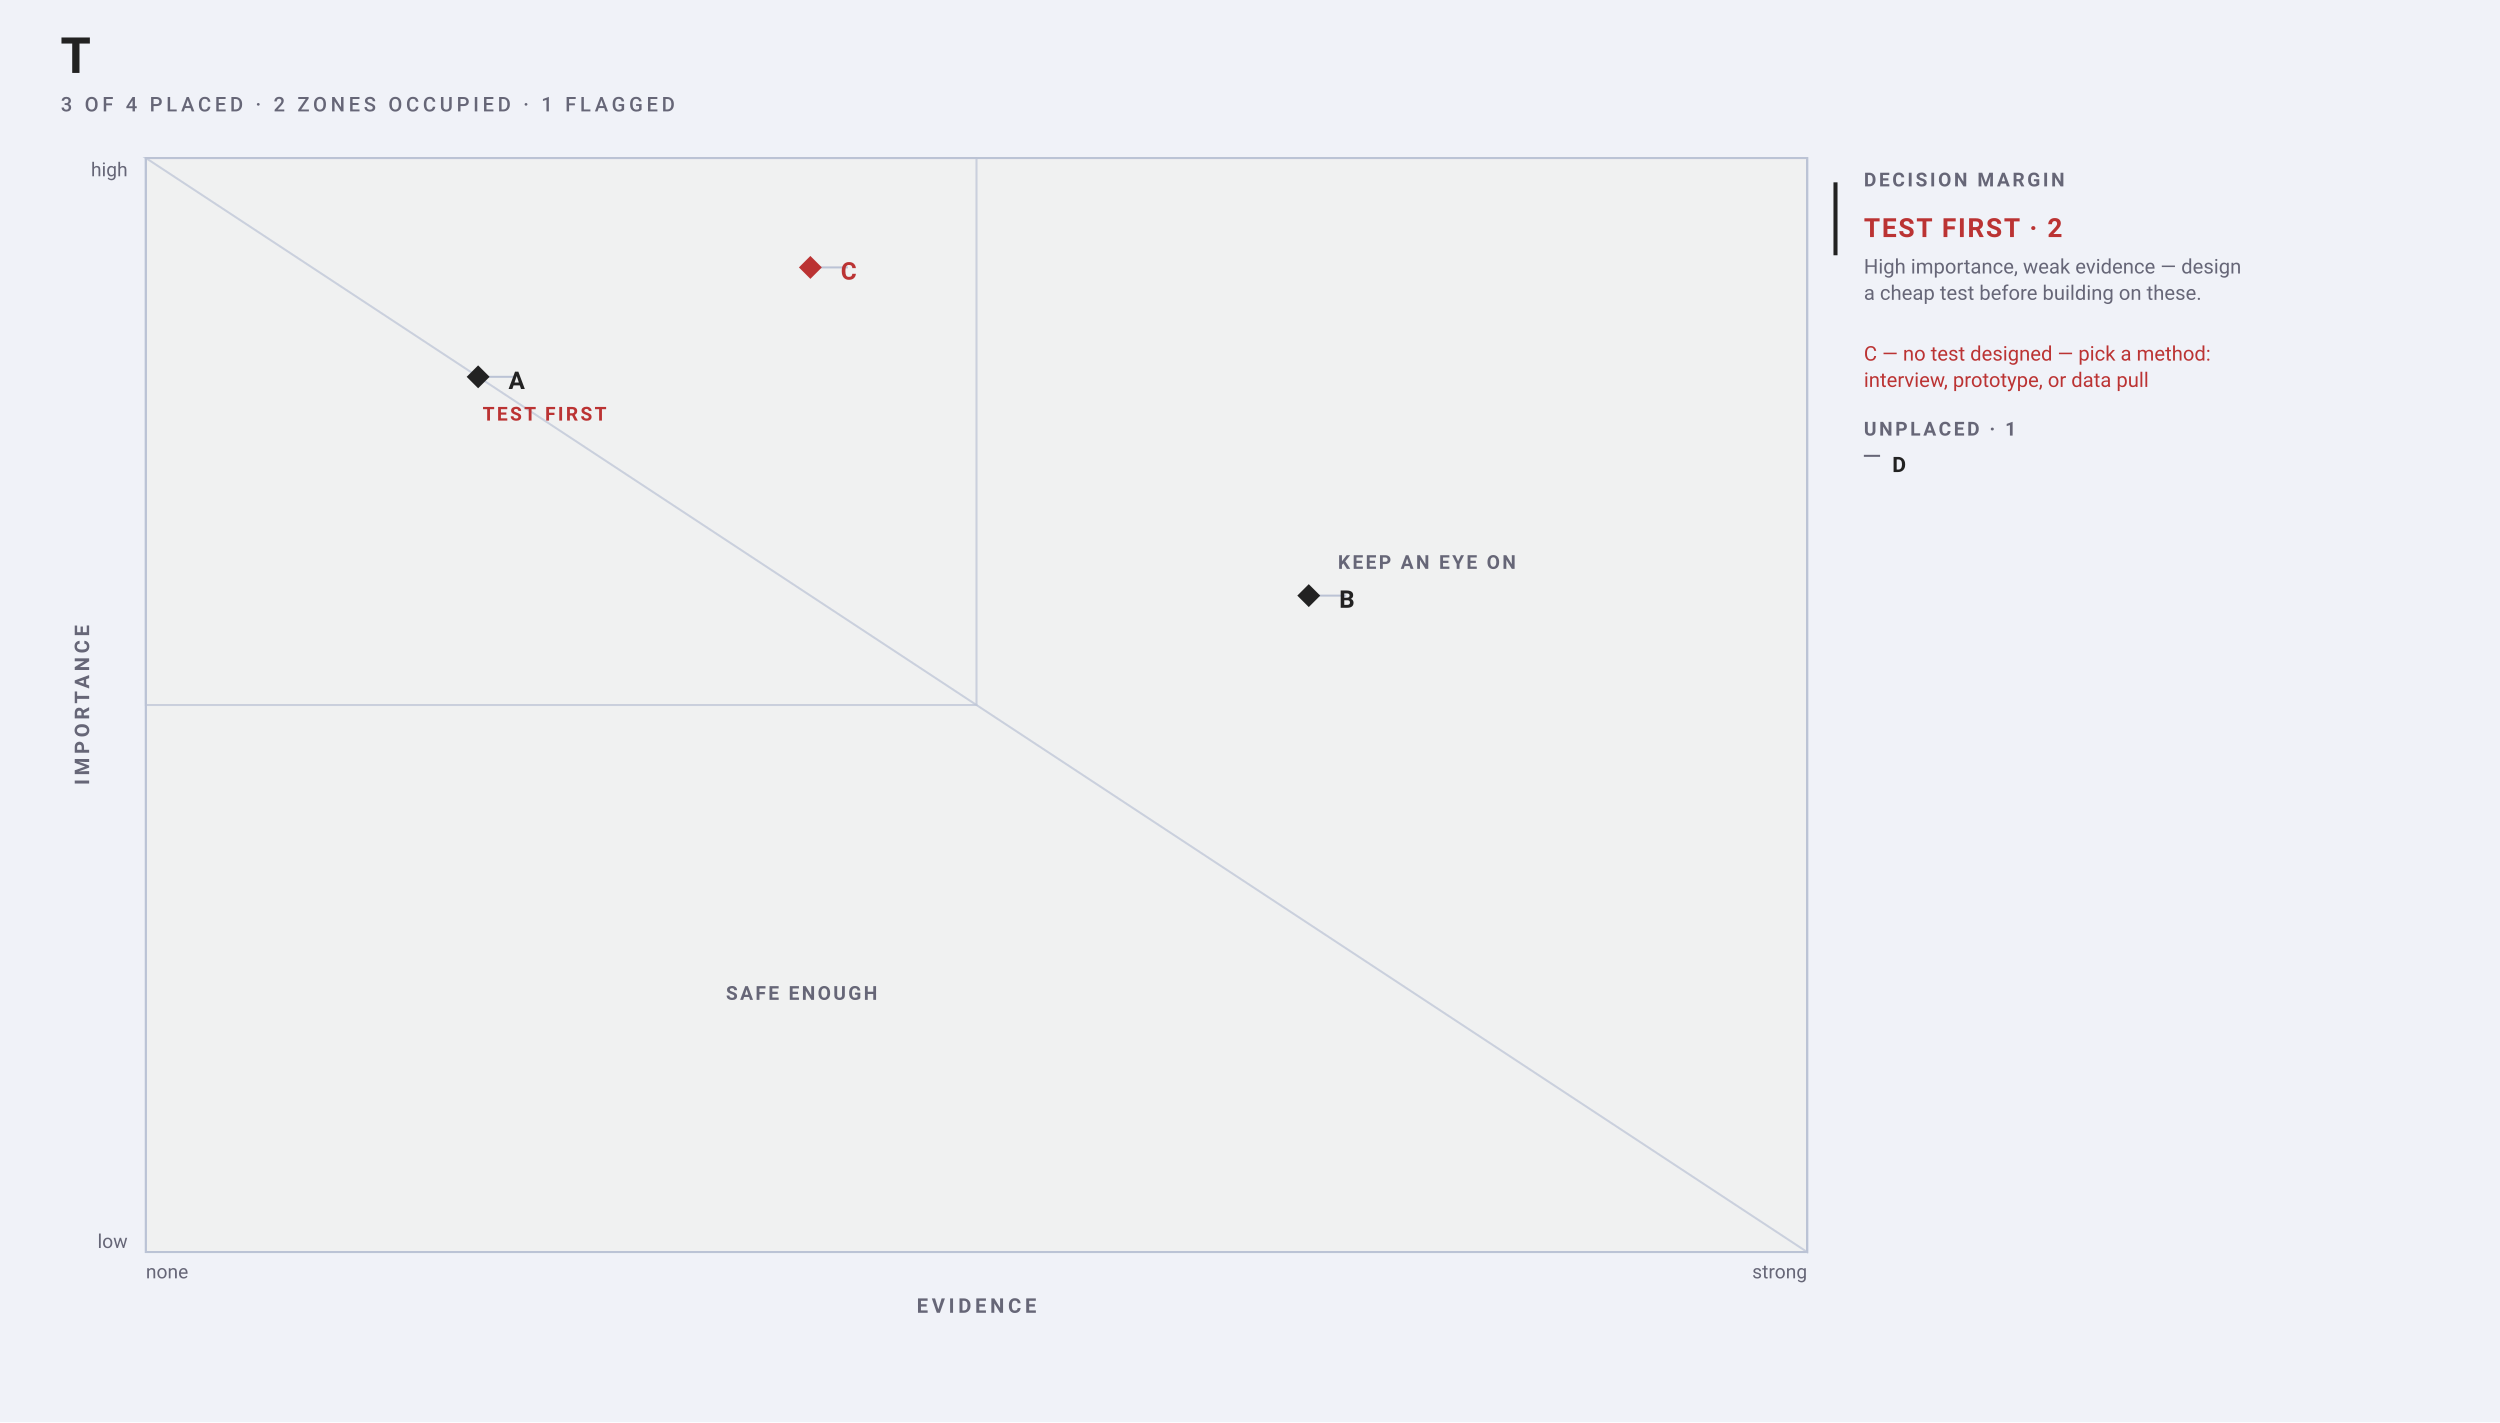
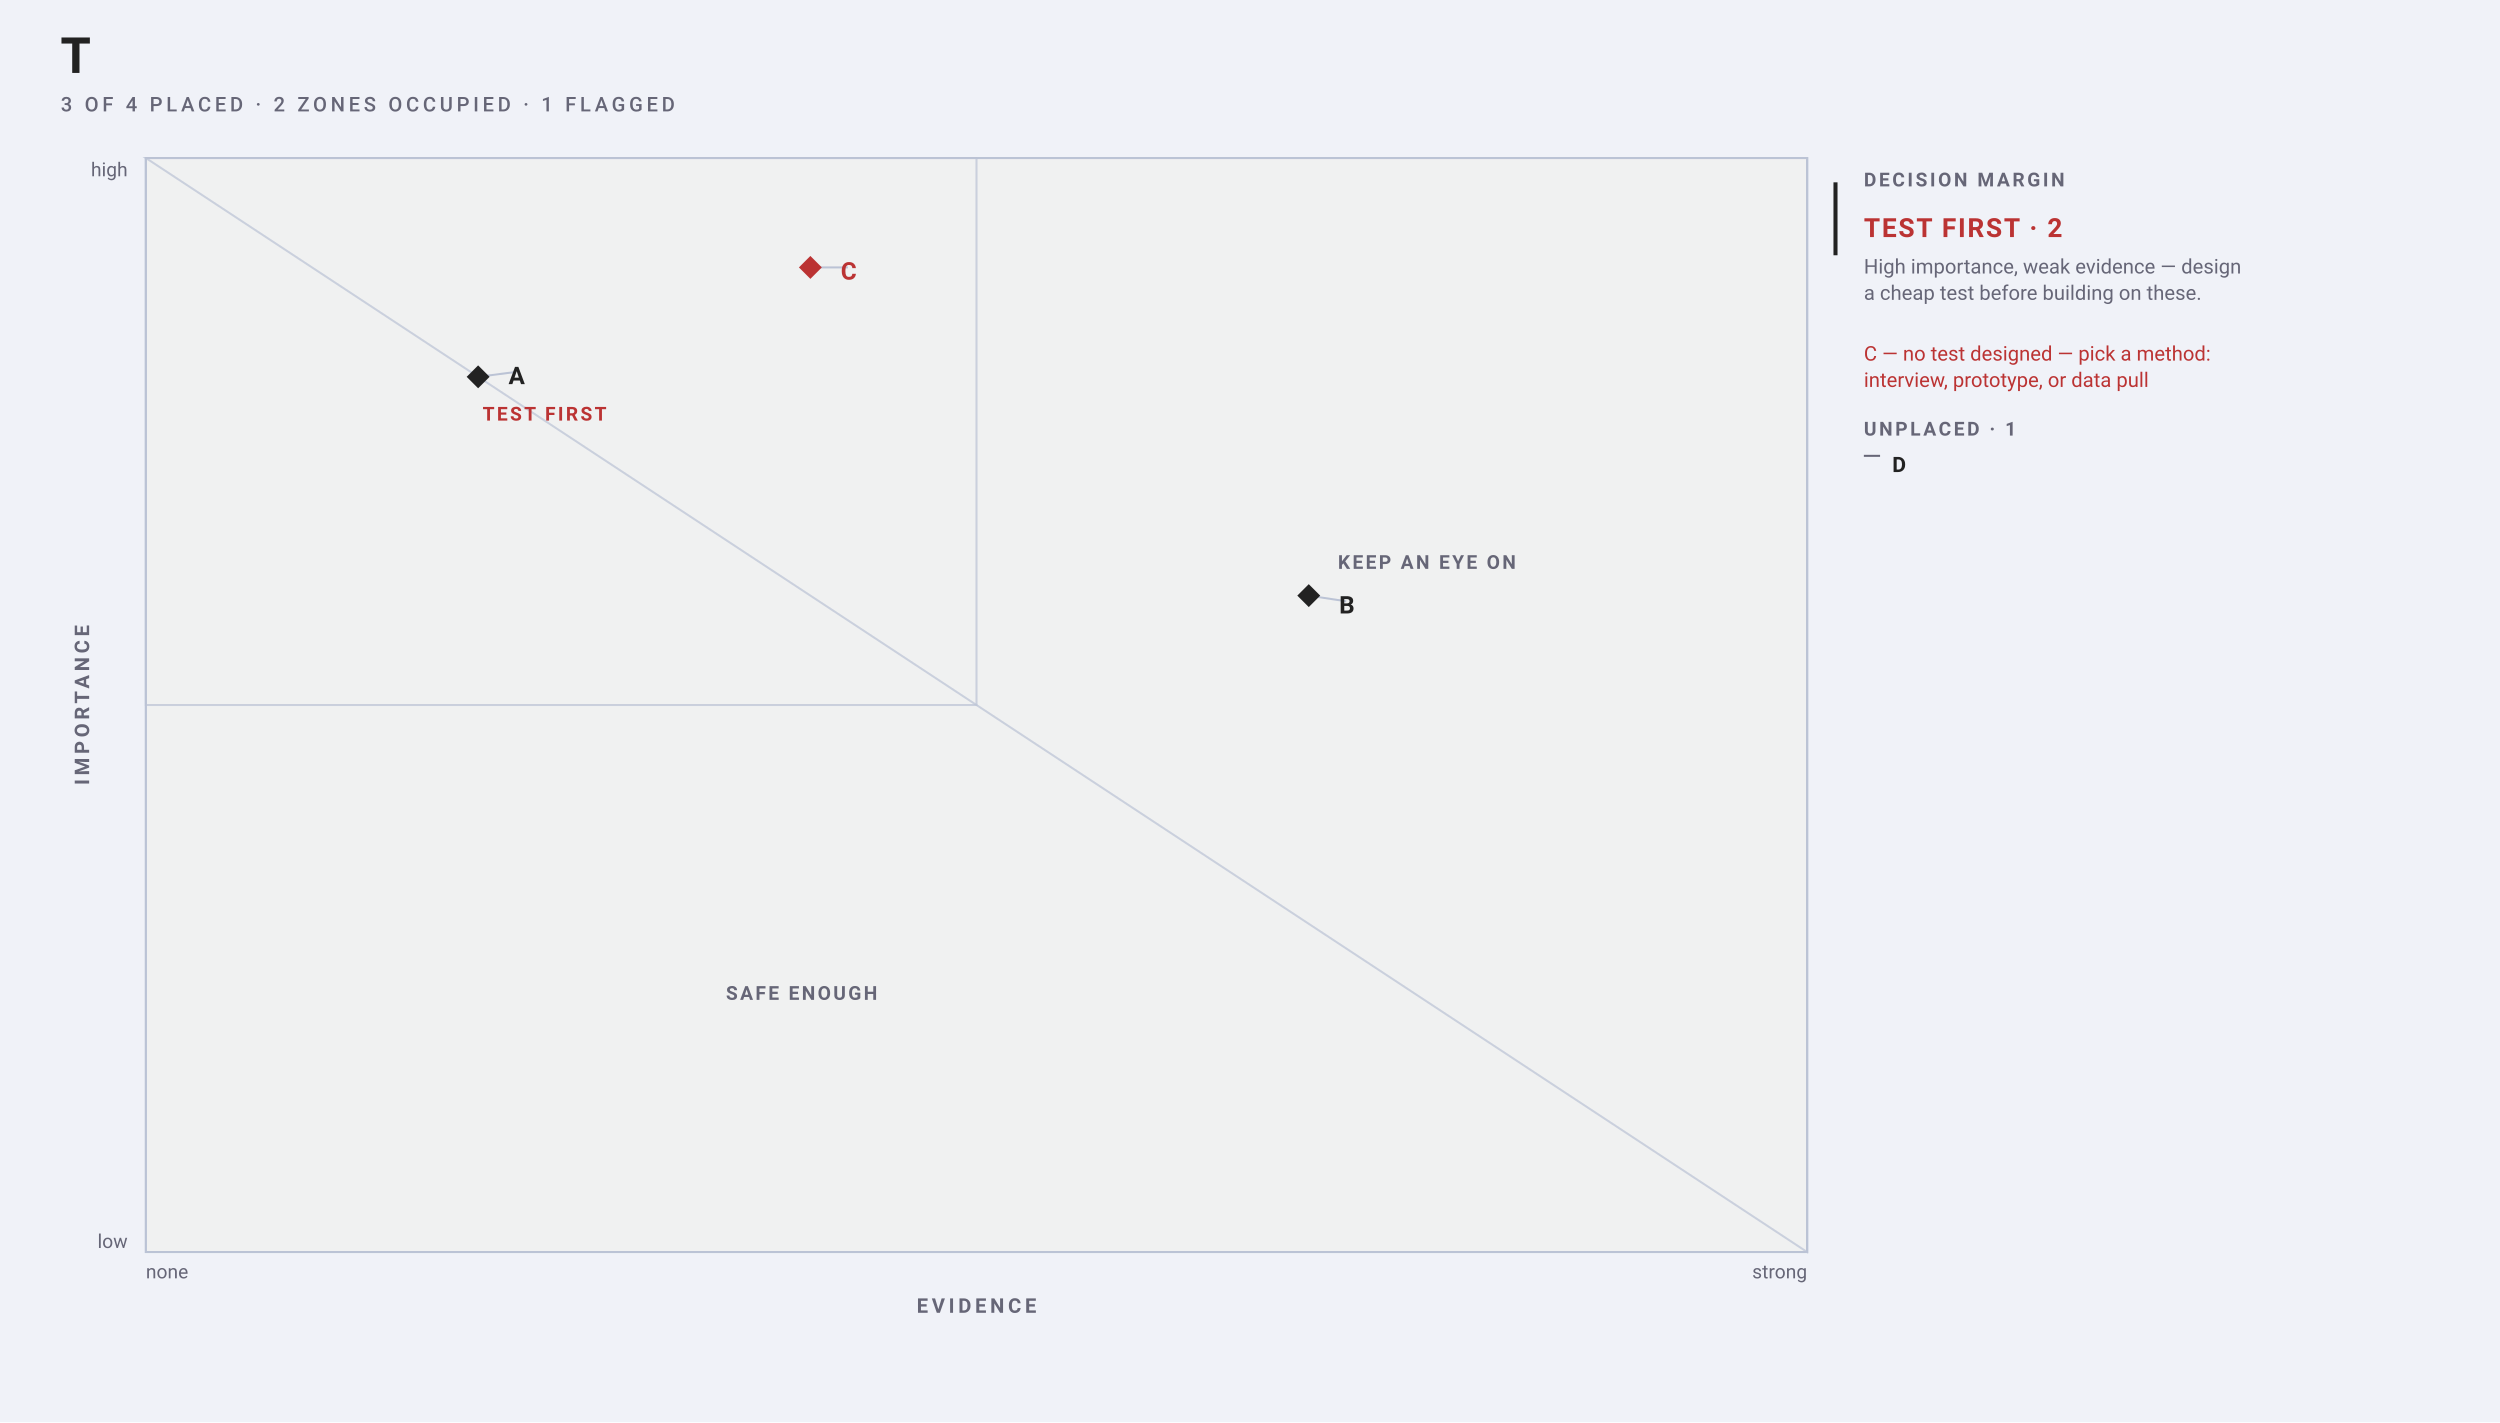
<svg xmlns="http://www.w3.org/2000/svg" data-map-layout="zone-atlas" width="1234" height="702" viewBox="0 0 1234 702" font-family="-apple-system, BlinkMacSystemFont, Segoe UI, Roboto, sans-serif">
  <rect width="1234" height="702" fill="#f0f2f8" />
  <text data-title-line="1" x="30" y="36" font-family="Helvetica, Arial, sans-serif" font-size="24" font-weight="700" fill="#222">T</text>
  <text xml:space="preserve" x="30" y="55" font-family="-apple-system, BlinkMacSystemFont, Segoe UI, Roboto, sans-serif" font-size="10" font-weight="500" letter-spacing="1.8" fill="#667">3 OF 4 PLACED · 2 ZONES OCCUPIED · 1 FLAGGED</text>
  <rect data-plane="1" data-map-field="coordinates" x="72" y="78" width="820" height="540" fill="#f0f1f1" stroke="#bbc3d5" />
  <path d="M72 618L892 618L892 78L72 78Z" fill="none" stroke="#bbc3d5" stroke-width="1" opacity=".72" />
  <path d="M892 618L892 618L892 78L72 78L72 78Z" fill="none" stroke="#bbc3d5" stroke-width="1" opacity=".72" />
  <path d="M482 348L482 78L72 78L72 348Z" fill="none" stroke="#bbc3d5" stroke-width="1" opacity=".72" />
  <text x="268.8" y="207.6" text-anchor="middle" font-size="9.5" font-weight="600" letter-spacing="1.15" fill="#b33">TEST FIRST</text>
  <text x="704.31" y="280.8" text-anchor="middle" font-size="9.5" font-weight="600" letter-spacing="1.15" fill="#667">KEEP AN EYE ON</text>
  <text x="395.68" y="493.52" text-anchor="middle" font-size="9.5" font-weight="600" letter-spacing="1.15" fill="#667">SAFE ENOUGH</text>
  <g data-edit="axis" data-line="-1" data-raw="Evidence" tabindex="0" role="button" aria-label="Edit x-axis label: Evidence" data-axis="x">
    <text x="482" y="648" text-anchor="middle" font-size="10" font-weight="600" letter-spacing="1.80" fill="#667">EVIDENCE</text>
    <rect x="460" y="626" width="44" height="44" fill="#f0f2f8" fill-opacity="0" />
  </g>
  <g data-edit="axis" data-line="-1" data-raw="Importance" tabindex="0" role="button" aria-label="Edit y-axis label: Importance" data-axis="y">
    <text x="44" y="348" text-anchor="middle" transform="rotate(-90 44 348)" font-size="10" font-weight="600" letter-spacing="1.80" fill="#667">IMPORTANCE</text>
    <rect x="22" y="326" width="44" height="44" fill="#f0f2f8" fill-opacity="0" />
  </g>
  <text x="72" y="631" font-size="9.5" fill="#667">none</text>
  <text x="892" y="631" text-anchor="end" font-size="9.5" fill="#667">strong</text>
  <text x="63" y="616" text-anchor="end" font-size="9.5" fill="#667">low</text>
  <text x="63" y="87" text-anchor="end" font-size="9.5" fill="#667">high</text>
-   <g data-edit="cardmenu" data-line="3" tabindex="0" role="button" aria-label="More options: A" data-field-raw="interview five" data-key="test" data-display-id="M01" data-geometry="236,186,243,176,23,20">
-     <rect data-hit="" x="243" y="164" width="39" height="44" fill="#f0f1f1" fill-opacity="0" />
-     <line x1="236" y1="186" x2="254.5" y2="186" stroke="#bbc3d5" />
+   <g data-edit="cardmenu" data-line="3" tabindex="0" role="button" aria-label="More options: A" data-field-raw="interview five" data-key="test" data-display-id="M01" data-geometry="236,186,243,173.6,23,20">
+     <rect data-hit="" x="243" y="161.6" width="39" height="44" fill="#f0f1f1" fill-opacity="0" />
+     <line x1="236" y1="186" x2="254.5" y2="183.6" stroke="#bbc3d5" />
    <rect x="232" y="182" width="8" height="8" fill="#222" transform="rotate(45 236 186)" />
-     <text data-edit="label" data-line="3" data-raw="A" x="251" y="192" font-size="12" font-weight="650" fill="#222" tabindex="0" role="button" aria-label="Rename: A">A</text>
+     <text data-edit="label" data-line="3" data-raw="A" x="251" y="189.6" font-size="12" font-weight="650" fill="#222" tabindex="0" role="button" aria-label="Rename: A">A</text>
  </g>
-   <g data-edit="cardmenu" data-line="4" tabindex="0" role="button" aria-label="More options: B" data-display-id="M02" data-geometry="646,294,653,284,23,20">
-     <rect data-hit="" x="653" y="272" width="39" height="44" fill="#f0f1f1" fill-opacity="0" />
-     <line x1="646" y1="294" x2="664.5" y2="294" stroke="#bbc3d5" />
+   <g data-edit="cardmenu" data-line="4" tabindex="0" role="button" aria-label="More options: B" data-display-id="M02" data-geometry="646,294,653,286.8,23,20">
+     <rect data-hit="" x="653" y="274.8" width="39" height="44" fill="#f0f1f1" fill-opacity="0" />
+     <line x1="646" y1="294" x2="664.5" y2="296.8" stroke="#bbc3d5" />
    <rect x="642" y="290" width="8" height="8" fill="#222" transform="rotate(45 646 294)" />
-     <text data-edit="label" data-line="4" data-raw="B" x="661" y="300" font-size="12" font-weight="650" fill="#222" tabindex="0" role="button" aria-label="Rename: B">B</text>
+     <text data-edit="label" data-line="4" data-raw="B" x="661" y="302.8" font-size="12" font-weight="650" fill="#222" tabindex="0" role="button" aria-label="Rename: B">B</text>
  </g>
  <g data-edit="cardmenu" data-line="5" tabindex="0" role="button" aria-label="More options: C" data-display-id="M03" data-geometry="400,132,407,122,23,20">
    <rect data-hit="" x="407" y="110" width="39" height="44" fill="#f0f1f1" fill-opacity="0" />
    <line x1="400" y1="132" x2="418.5" y2="132" stroke="#bbc3d5" />
    <rect x="396" y="128" width="8" height="8" fill="#b33" transform="rotate(45 400 132)" />
    <text data-edit="label" data-line="5" data-raw="C" x="415" y="138" font-size="12" font-weight="650" fill="#b33" tabindex="0" role="button" aria-label="Rename: C">C</text>
  </g>
  <line x1="906" y1="90" x2="906" y2="126" stroke="#222" stroke-width="2" />
  <text x="920" y="92" font-size="9.5" font-weight="600" letter-spacing="1.25" fill="#667">DECISION MARGIN</text>
  <text x="920" y="117" font-size="13" font-weight="650" letter-spacing=".85" fill="#b33">TEST FIRST · 2</text>
  <text x="920" y="135" font-size="10" fill="#667">High importance, weak evidence — design</text>
  <text x="920" y="148" font-size="10" fill="#667">a cheap test before building on these.</text>
  <text x="920" y="178" font-size="10" fill="#b33">C — no test designed — pick a method:</text>
  <text x="920" y="191" font-size="10" fill="#b33">interview, prototype, or data pull</text>
  <text x="920" y="215" font-size="9.5" font-weight="600" letter-spacing="1.25" fill="#667">UNPLACED · 1</text>
  <g data-line="6" data-tray="1">
    <line x1="920" y1="225" x2="928" y2="225" stroke="#667" />
    <text data-edit="label" data-line="6" data-raw="D" x="934" y="233" font-size="10.5" font-weight="600" fill="#222" tabindex="0" role="button" aria-label="Rename: D">D</text>
  </g>
</svg>
